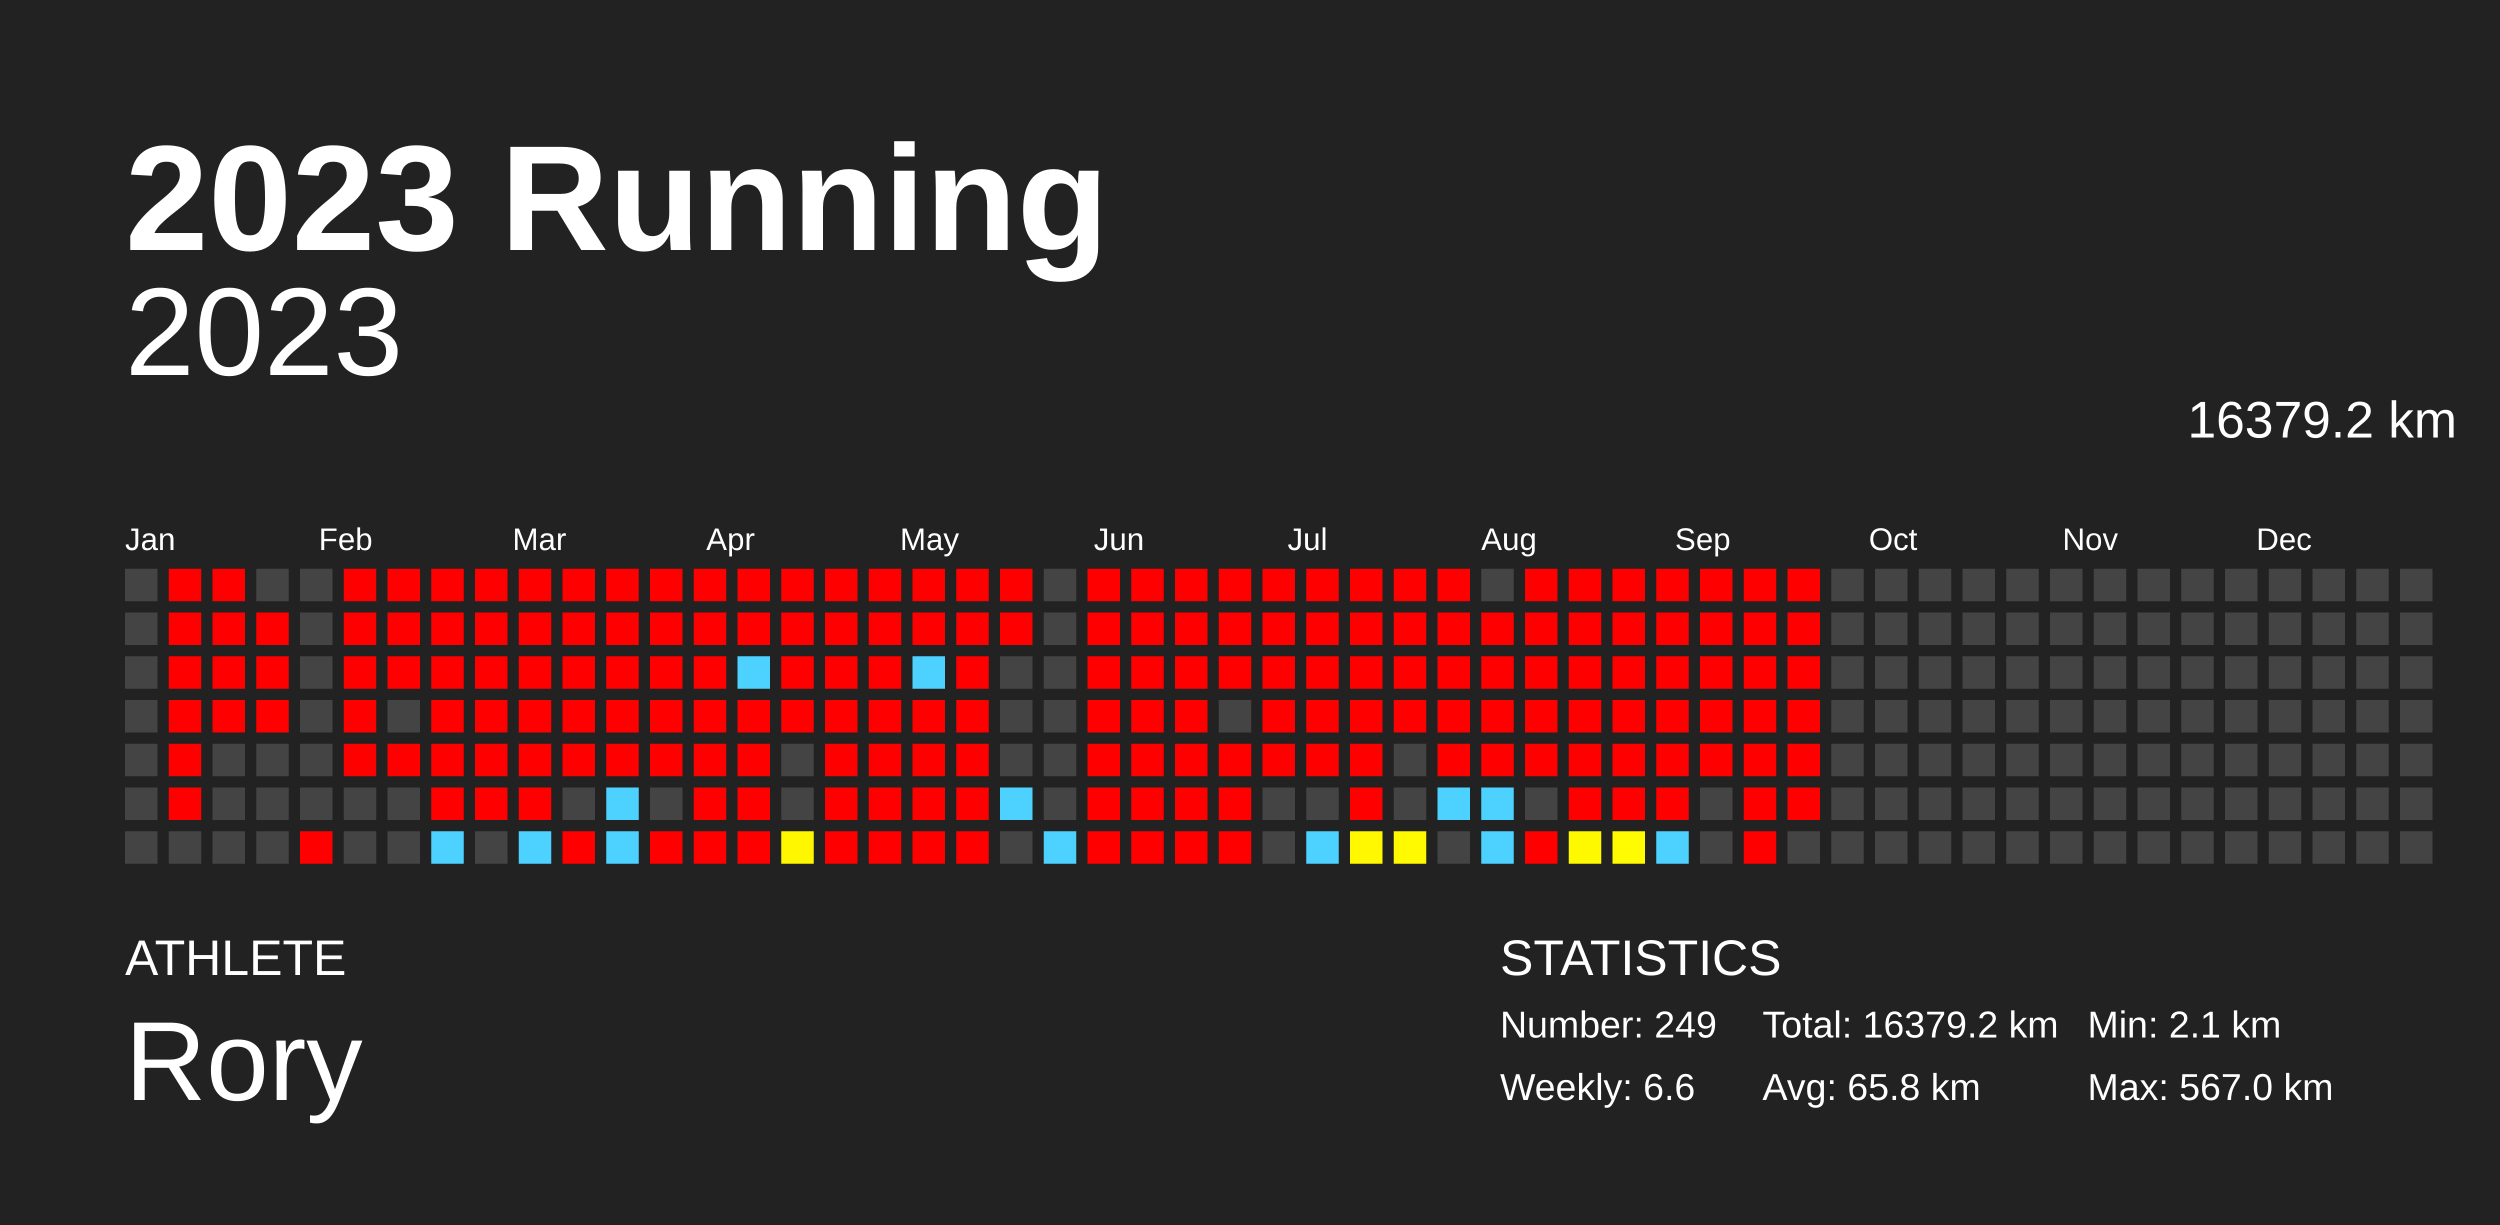
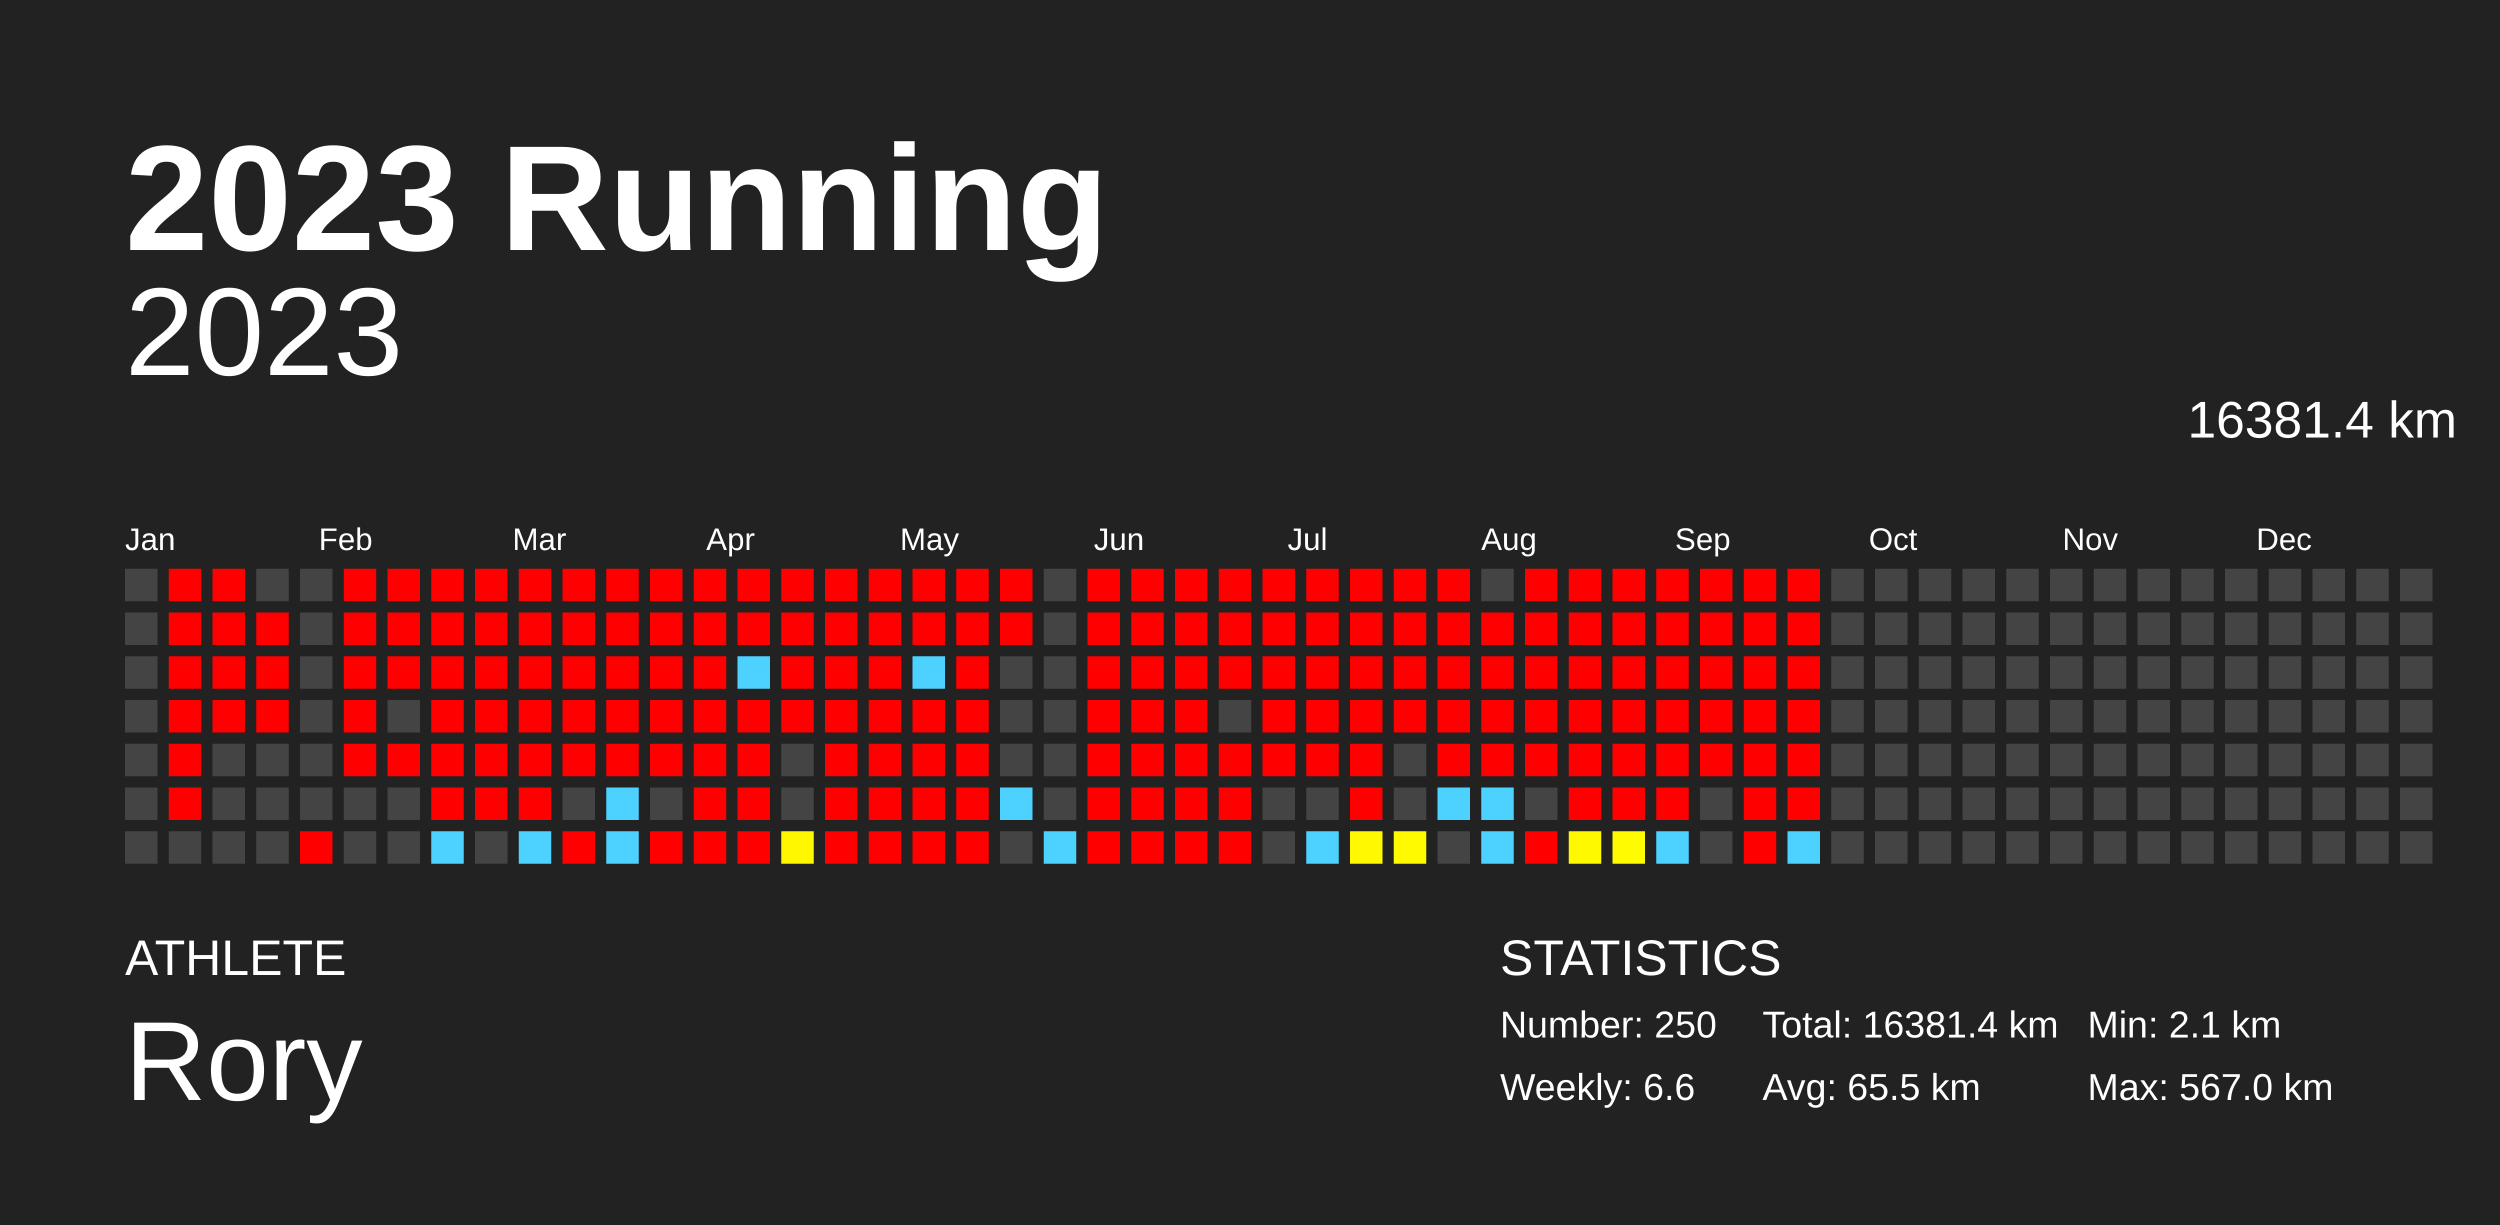
<svg xmlns="http://www.w3.org/2000/svg" baseProfile="full" height="98mm" version="1.1" viewBox="0,0,200,98" width="200mm">
  <defs />
  <rect fill="#222222" height="98" width="200" x="0" y="0" />
  <text fill="#FFFFFF" style="font-size:12px; font-family:Arial; font-weight:bold;" x="10" y="20">2023 Running</text>
  <text fill="#FFFFFF" style="font-size:4px; font-family:Arial" x="10" y="78">ATHLETE</text>
  <text fill="#FFFFFF" style="font-size:9px; font-family:Arial" x="10" y="88">Rory</text>
  <text fill="#FFFFFF" style="font-size:4px; font-family:Arial" x="120" y="78">STATISTICS</text>
-   <text fill="#FFFFFF" style="font-size:3px; font-family:Arial" x="120" y="83">Number: 249</text>
+   <text fill="#FFFFFF" style="font-size:3px; font-family:Arial" x="120" y="83">Number: 250</text>
  <text fill="#FFFFFF" style="font-size:3px; font-family:Arial" x="120" y="88">Weekly: 6.6</text>
-   <text fill="#FFFFFF" style="font-size:3px; font-family:Arial" x="141" y="83">Total: 16379.2 km</text>
-   <text fill="#FFFFFF" style="font-size:3px; font-family:Arial" x="141" y="88">Avg: 65.8 km</text>
+   <text fill="#FFFFFF" style="font-size:3px; font-family:Arial" x="141" y="83">Total: 16381.4 km</text>
+   <text fill="#FFFFFF" style="font-size:3px; font-family:Arial" x="141" y="88">Avg: 65.5 km</text>
  <text fill="#FFFFFF" style="font-size:3px; font-family:Arial" x="167" y="83">Min: 2.1 km</text>
  <text fill="#FFFFFF" style="font-size:3px; font-family:Arial" x="167" y="88">Max: 567.0 km</text>
  <text alignment-baseline="hanging" fill="#FFFFFF" style="font-size:10.0px; font-family:Arial;" x="10" y="30">2023</text>
-   <text alignment-baseline="hanging" fill="#FFFFFF" style="font-size:4.125px; font-family:Arial;" x="175" y="35">16379.2 km</text>
+   <text alignment-baseline="hanging" fill="#FFFFFF" style="font-size:4.125px; font-family:Arial;" x="175" y="35">16381.4 km</text>
  <text fill="#FFFFFF" style="font-size:2.5px; font-family:Arial" x="10.0" y="44">Jan</text>
  <text fill="#FFFFFF" style="font-size:2.5px; font-family:Arial" x="25.5" y="44">Feb</text>
  <text fill="#FFFFFF" style="font-size:2.5px; font-family:Arial" x="41.0" y="44">Mar</text>
  <text fill="#FFFFFF" style="font-size:2.5px; font-family:Arial" x="56.5" y="44">Apr</text>
  <text fill="#FFFFFF" style="font-size:2.5px; font-family:Arial" x="72.0" y="44">May</text>
  <text fill="#FFFFFF" style="font-size:2.5px; font-family:Arial" x="87.5" y="44">Jun</text>
  <text fill="#FFFFFF" style="font-size:2.5px; font-family:Arial" x="103.0" y="44">Jul</text>
  <text fill="#FFFFFF" style="font-size:2.5px; font-family:Arial" x="118.5" y="44">Aug</text>
  <text fill="#FFFFFF" style="font-size:2.5px; font-family:Arial" x="134.0" y="44">Sep</text>
  <text fill="#FFFFFF" style="font-size:2.5px; font-family:Arial" x="149.5" y="44">Oct</text>
  <text fill="#FFFFFF" style="font-size:2.5px; font-family:Arial" x="165.0" y="44">Nov</text>
  <text fill="#FFFFFF" style="font-size:2.5px; font-family:Arial" x="180.5" y="44">Dec</text>
  <rect fill="#444444" height="2.6" width="2.6" x="10.0" y="45.5" />
  <rect fill="#444444" height="2.6" width="2.6" x="10.0" y="49.0" />
  <rect fill="#444444" height="2.6" width="2.6" x="10.0" y="52.5" />
  <rect fill="#444444" height="2.6" width="2.6" x="10.0" y="56.0" />
  <rect fill="#444444" height="2.6" width="2.6" x="10.0" y="59.5" />
  <rect fill="#444444" height="2.6" width="2.6" x="10.0" y="63.0" />
  <rect fill="#444444" height="2.6" width="2.6" x="10.0" y="66.5" />
  <rect fill="red" height="2.6" width="2.6" x="13.5" y="45.5" />
  <rect fill="red" height="2.6" width="2.6" x="13.5" y="49.0" />
  <rect fill="red" height="2.6" width="2.6" x="13.5" y="52.5" />
  <rect fill="red" height="2.6" width="2.6" x="13.5" y="56.0" />
  <rect fill="red" height="2.6" width="2.6" x="13.5" y="59.5" />
  <rect fill="red" height="2.6" width="2.6" x="13.5" y="63.0" />
  <rect fill="#444444" height="2.6" width="2.6" x="13.5" y="66.5" />
  <rect fill="red" height="2.6" width="2.6" x="17.0" y="45.5" />
  <rect fill="red" height="2.6" width="2.6" x="17.0" y="49.0" />
  <rect fill="red" height="2.6" width="2.6" x="17.0" y="52.5" />
  <rect fill="red" height="2.6" width="2.6" x="17.0" y="56.0" />
  <rect fill="#444444" height="2.6" width="2.6" x="17.0" y="59.5" />
  <rect fill="#444444" height="2.6" width="2.6" x="17.0" y="63.0" />
  <rect fill="#444444" height="2.6" width="2.6" x="17.0" y="66.5" />
  <rect fill="#444444" height="2.6" width="2.6" x="20.5" y="45.5" />
  <rect fill="red" height="2.6" width="2.6" x="20.5" y="49.0" />
  <rect fill="red" height="2.6" width="2.6" x="20.5" y="52.5" />
  <rect fill="red" height="2.6" width="2.6" x="20.5" y="56.0" />
  <rect fill="#444444" height="2.6" width="2.6" x="20.5" y="59.5" />
  <rect fill="#444444" height="2.6" width="2.6" x="20.5" y="63.0" />
  <rect fill="#444444" height="2.6" width="2.6" x="20.5" y="66.5" />
  <rect fill="#444444" height="2.6" width="2.6" x="24.0" y="45.5" />
  <rect fill="#444444" height="2.6" width="2.6" x="24.0" y="49.0" />
  <rect fill="#444444" height="2.6" width="2.6" x="24.0" y="52.5" />
  <rect fill="#444444" height="2.6" width="2.6" x="24.0" y="56.0" />
  <rect fill="#444444" height="2.6" width="2.6" x="24.0" y="59.5" />
  <rect fill="#444444" height="2.6" width="2.6" x="24.0" y="63.0" />
  <rect fill="red" height="2.6" width="2.6" x="24.0" y="66.5" />
  <rect fill="red" height="2.6" width="2.6" x="27.5" y="45.5" />
  <rect fill="red" height="2.6" width="2.6" x="27.5" y="49.0" />
  <rect fill="red" height="2.6" width="2.6" x="27.5" y="52.5" />
  <rect fill="red" height="2.6" width="2.6" x="27.5" y="56.0" />
  <rect fill="red" height="2.6" width="2.6" x="27.5" y="59.5" />
  <rect fill="#444444" height="2.6" width="2.6" x="27.5" y="63.0" />
  <rect fill="#444444" height="2.6" width="2.6" x="27.5" y="66.5" />
  <rect fill="red" height="2.6" width="2.6" x="31.0" y="45.5" />
  <rect fill="red" height="2.6" width="2.6" x="31.0" y="49.0" />
  <rect fill="red" height="2.6" width="2.6" x="31.0" y="52.5" />
  <rect fill="#444444" height="2.6" width="2.6" x="31.0" y="56.0" />
  <rect fill="red" height="2.6" width="2.6" x="31.0" y="59.5" />
  <rect fill="#444444" height="2.6" width="2.6" x="31.0" y="63.0" />
  <rect fill="#444444" height="2.6" width="2.6" x="31.0" y="66.5" />
  <rect fill="red" height="2.6" width="2.6" x="34.5" y="45.5" />
  <rect fill="red" height="2.6" width="2.6" x="34.5" y="49.0" />
  <rect fill="red" height="2.6" width="2.6" x="34.5" y="52.5" />
  <rect fill="red" height="2.6" width="2.6" x="34.5" y="56.0" />
  <rect fill="red" height="2.6" width="2.6" x="34.5" y="59.5" />
  <rect fill="red" height="2.6" width="2.6" x="34.5" y="63.0" />
  <rect fill="#4dd2ff" height="2.6" width="2.6" x="34.5" y="66.5" />
  <rect fill="red" height="2.6" width="2.6" x="38.0" y="45.5" />
  <rect fill="red" height="2.6" width="2.6" x="38.0" y="49.0" />
  <rect fill="red" height="2.6" width="2.6" x="38.0" y="52.5" />
  <rect fill="red" height="2.6" width="2.6" x="38.0" y="56.0" />
  <rect fill="red" height="2.6" width="2.6" x="38.0" y="59.5" />
  <rect fill="red" height="2.6" width="2.6" x="38.0" y="63.0" />
  <rect fill="#444444" height="2.6" width="2.6" x="38.0" y="66.5" />
  <rect fill="red" height="2.6" width="2.6" x="41.5" y="45.5" />
  <rect fill="red" height="2.6" width="2.6" x="41.5" y="49.0" />
  <rect fill="red" height="2.6" width="2.6" x="41.5" y="52.5" />
  <rect fill="red" height="2.6" width="2.6" x="41.5" y="56.0" />
  <rect fill="red" height="2.6" width="2.6" x="41.5" y="59.5" />
  <rect fill="red" height="2.6" width="2.6" x="41.5" y="63.0" />
  <rect fill="#4dd2ff" height="2.6" width="2.6" x="41.5" y="66.5" />
  <rect fill="red" height="2.6" width="2.6" x="45.0" y="45.5" />
  <rect fill="red" height="2.6" width="2.6" x="45.0" y="49.0" />
  <rect fill="red" height="2.6" width="2.6" x="45.0" y="52.5" />
  <rect fill="red" height="2.6" width="2.6" x="45.0" y="56.0" />
  <rect fill="red" height="2.6" width="2.6" x="45.0" y="59.5" />
  <rect fill="#444444" height="2.6" width="2.6" x="45.0" y="63.0" />
  <rect fill="red" height="2.6" width="2.6" x="45.0" y="66.5" />
  <rect fill="red" height="2.6" width="2.6" x="48.5" y="45.5" />
  <rect fill="red" height="2.6" width="2.6" x="48.5" y="49.0" />
  <rect fill="red" height="2.6" width="2.6" x="48.5" y="52.5" />
  <rect fill="red" height="2.6" width="2.6" x="48.5" y="56.0" />
  <rect fill="red" height="2.6" width="2.6" x="48.5" y="59.5" />
  <rect fill="#4dd2ff" height="2.6" width="2.6" x="48.5" y="63.0" />
  <rect fill="#4dd2ff" height="2.6" width="2.6" x="48.5" y="66.5" />
  <rect fill="red" height="2.6" width="2.6" x="52.0" y="45.5" />
  <rect fill="red" height="2.6" width="2.6" x="52.0" y="49.0" />
  <rect fill="red" height="2.6" width="2.6" x="52.0" y="52.5" />
  <rect fill="red" height="2.6" width="2.6" x="52.0" y="56.0" />
  <rect fill="red" height="2.6" width="2.6" x="52.0" y="59.5" />
  <rect fill="#444444" height="2.6" width="2.6" x="52.0" y="63.0" />
  <rect fill="red" height="2.6" width="2.6" x="52.0" y="66.5" />
  <rect fill="red" height="2.6" width="2.6" x="55.5" y="45.5" />
  <rect fill="red" height="2.6" width="2.6" x="55.5" y="49.0" />
  <rect fill="red" height="2.6" width="2.6" x="55.5" y="52.5" />
  <rect fill="red" height="2.6" width="2.6" x="55.5" y="56.0" />
  <rect fill="red" height="2.6" width="2.6" x="55.5" y="59.5" />
  <rect fill="red" height="2.6" width="2.6" x="55.5" y="63.0" />
  <rect fill="red" height="2.6" width="2.6" x="55.5" y="66.5" />
  <rect fill="red" height="2.6" width="2.6" x="59.0" y="45.5" />
  <rect fill="red" height="2.6" width="2.6" x="59.0" y="49.0" />
  <rect fill="#4dd2ff" height="2.6" width="2.6" x="59.0" y="52.5" />
  <rect fill="red" height="2.6" width="2.6" x="59.0" y="56.0" />
  <rect fill="red" height="2.6" width="2.6" x="59.0" y="59.5" />
  <rect fill="red" height="2.6" width="2.6" x="59.0" y="63.0" />
  <rect fill="red" height="2.6" width="2.6" x="59.0" y="66.5" />
  <rect fill="red" height="2.6" width="2.6" x="62.5" y="45.5" />
  <rect fill="red" height="2.6" width="2.6" x="62.5" y="49.0" />
  <rect fill="red" height="2.6" width="2.6" x="62.5" y="52.5" />
  <rect fill="red" height="2.6" width="2.6" x="62.5" y="56.0" />
  <rect fill="#444444" height="2.6" width="2.6" x="62.5" y="59.5" />
  <rect fill="#444444" height="2.6" width="2.6" x="62.5" y="63.0" />
  <rect fill="#fff700" height="2.6" width="2.6" x="62.5" y="66.5" />
  <rect fill="red" height="2.6" width="2.6" x="66.0" y="45.5" />
  <rect fill="red" height="2.6" width="2.6" x="66.0" y="49.0" />
  <rect fill="red" height="2.6" width="2.6" x="66.0" y="52.5" />
  <rect fill="red" height="2.6" width="2.6" x="66.0" y="56.0" />
  <rect fill="red" height="2.6" width="2.6" x="66.0" y="59.5" />
  <rect fill="red" height="2.6" width="2.6" x="66.0" y="63.0" />
  <rect fill="red" height="2.6" width="2.6" x="66.0" y="66.5" />
  <rect fill="red" height="2.6" width="2.6" x="69.5" y="45.5" />
  <rect fill="red" height="2.6" width="2.6" x="69.5" y="49.0" />
  <rect fill="red" height="2.6" width="2.6" x="69.5" y="52.5" />
  <rect fill="red" height="2.6" width="2.6" x="69.5" y="56.0" />
  <rect fill="red" height="2.6" width="2.6" x="69.5" y="59.5" />
  <rect fill="red" height="2.6" width="2.6" x="69.5" y="63.0" />
  <rect fill="red" height="2.6" width="2.6" x="69.5" y="66.5" />
  <rect fill="red" height="2.6" width="2.6" x="73.0" y="45.5" />
  <rect fill="red" height="2.6" width="2.6" x="73.0" y="49.0" />
  <rect fill="#4dd2ff" height="2.6" width="2.6" x="73.0" y="52.5" />
  <rect fill="red" height="2.6" width="2.6" x="73.0" y="56.0" />
  <rect fill="red" height="2.6" width="2.6" x="73.0" y="59.5" />
  <rect fill="red" height="2.6" width="2.6" x="73.0" y="63.0" />
  <rect fill="red" height="2.6" width="2.6" x="73.0" y="66.5" />
  <rect fill="red" height="2.6" width="2.6" x="76.5" y="45.5" />
  <rect fill="red" height="2.6" width="2.6" x="76.5" y="49.0" />
  <rect fill="red" height="2.6" width="2.6" x="76.5" y="52.5" />
  <rect fill="red" height="2.6" width="2.6" x="76.5" y="56.0" />
  <rect fill="red" height="2.6" width="2.6" x="76.5" y="59.5" />
  <rect fill="red" height="2.6" width="2.6" x="76.5" y="63.0" />
  <rect fill="red" height="2.6" width="2.6" x="76.5" y="66.5" />
  <rect fill="red" height="2.6" width="2.6" x="80.0" y="45.5" />
  <rect fill="red" height="2.6" width="2.6" x="80.0" y="49.0" />
  <rect fill="#444444" height="2.6" width="2.6" x="80.0" y="52.5" />
  <rect fill="#444444" height="2.6" width="2.6" x="80.0" y="56.0" />
  <rect fill="#444444" height="2.6" width="2.6" x="80.0" y="59.5" />
  <rect fill="#4dd2ff" height="2.6" width="2.6" x="80.0" y="63.0" />
  <rect fill="#444444" height="2.6" width="2.6" x="80.0" y="66.5" />
  <rect fill="#444444" height="2.6" width="2.6" x="83.5" y="45.5" />
  <rect fill="#444444" height="2.6" width="2.6" x="83.5" y="49.0" />
  <rect fill="#444444" height="2.6" width="2.6" x="83.5" y="52.5" />
  <rect fill="#444444" height="2.6" width="2.6" x="83.5" y="56.0" />
  <rect fill="#444444" height="2.6" width="2.6" x="83.5" y="59.5" />
  <rect fill="#444444" height="2.6" width="2.6" x="83.5" y="63.0" />
  <rect fill="#4dd2ff" height="2.6" width="2.6" x="83.5" y="66.5" />
  <rect fill="red" height="2.6" width="2.6" x="87.0" y="45.5" />
  <rect fill="red" height="2.6" width="2.6" x="87.0" y="49.0" />
  <rect fill="red" height="2.6" width="2.6" x="87.0" y="52.5" />
  <rect fill="red" height="2.6" width="2.6" x="87.0" y="56.0" />
  <rect fill="red" height="2.6" width="2.6" x="87.0" y="59.5" />
  <rect fill="red" height="2.6" width="2.6" x="87.0" y="63.0" />
  <rect fill="red" height="2.6" width="2.6" x="87.0" y="66.5" />
  <rect fill="red" height="2.6" width="2.6" x="90.5" y="45.5" />
  <rect fill="red" height="2.6" width="2.6" x="90.5" y="49.0" />
  <rect fill="red" height="2.6" width="2.6" x="90.5" y="52.5" />
  <rect fill="red" height="2.6" width="2.6" x="90.5" y="56.0" />
  <rect fill="red" height="2.6" width="2.6" x="90.5" y="59.5" />
  <rect fill="red" height="2.6" width="2.6" x="90.5" y="63.0" />
  <rect fill="red" height="2.6" width="2.6" x="90.5" y="66.5" />
  <rect fill="red" height="2.6" width="2.6" x="94.0" y="45.5" />
  <rect fill="red" height="2.6" width="2.6" x="94.0" y="49.0" />
  <rect fill="red" height="2.6" width="2.6" x="94.0" y="52.5" />
  <rect fill="red" height="2.6" width="2.6" x="94.0" y="56.0" />
  <rect fill="red" height="2.6" width="2.6" x="94.0" y="59.5" />
  <rect fill="red" height="2.6" width="2.6" x="94.0" y="63.0" />
  <rect fill="red" height="2.6" width="2.6" x="94.0" y="66.5" />
  <rect fill="red" height="2.6" width="2.6" x="97.5" y="45.5" />
  <rect fill="red" height="2.6" width="2.6" x="97.5" y="49.0" />
  <rect fill="red" height="2.6" width="2.6" x="97.5" y="52.5" />
  <rect fill="#444444" height="2.6" width="2.6" x="97.5" y="56.0" />
  <rect fill="red" height="2.6" width="2.6" x="97.5" y="59.5" />
  <rect fill="red" height="2.6" width="2.6" x="97.5" y="63.0" />
  <rect fill="red" height="2.6" width="2.6" x="97.5" y="66.5" />
  <rect fill="red" height="2.6" width="2.6" x="101.0" y="45.5" />
  <rect fill="red" height="2.6" width="2.6" x="101.0" y="49.0" />
  <rect fill="red" height="2.6" width="2.6" x="101.0" y="52.5" />
  <rect fill="red" height="2.6" width="2.6" x="101.0" y="56.0" />
  <rect fill="red" height="2.6" width="2.6" x="101.0" y="59.5" />
  <rect fill="#444444" height="2.6" width="2.6" x="101.0" y="63.0" />
  <rect fill="#444444" height="2.6" width="2.6" x="101.0" y="66.5" />
  <rect fill="red" height="2.6" width="2.6" x="104.5" y="45.5" />
  <rect fill="red" height="2.6" width="2.6" x="104.5" y="49.0" />
  <rect fill="red" height="2.6" width="2.6" x="104.5" y="52.5" />
  <rect fill="red" height="2.6" width="2.6" x="104.5" y="56.0" />
  <rect fill="red" height="2.6" width="2.6" x="104.5" y="59.5" />
  <rect fill="#444444" height="2.6" width="2.6" x="104.5" y="63.0" />
  <rect fill="#4dd2ff" height="2.6" width="2.6" x="104.5" y="66.5" />
  <rect fill="red" height="2.6" width="2.6" x="108.0" y="45.5" />
  <rect fill="red" height="2.6" width="2.6" x="108.0" y="49.0" />
  <rect fill="red" height="2.6" width="2.6" x="108.0" y="52.5" />
  <rect fill="red" height="2.6" width="2.6" x="108.0" y="56.0" />
  <rect fill="red" height="2.6" width="2.6" x="108.0" y="59.5" />
  <rect fill="red" height="2.6" width="2.6" x="108.0" y="63.0" />
  <rect fill="#fff800" height="2.6" width="2.6" x="108.0" y="66.5" />
  <rect fill="red" height="2.6" width="2.6" x="111.5" y="45.5" />
  <rect fill="red" height="2.6" width="2.6" x="111.5" y="49.0" />
  <rect fill="red" height="2.6" width="2.6" x="111.5" y="52.5" />
  <rect fill="red" height="2.6" width="2.6" x="111.5" y="56.0" />
  <rect fill="#444444" height="2.6" width="2.6" x="111.5" y="59.5" />
  <rect fill="#444444" height="2.6" width="2.6" x="111.5" y="63.0" />
  <rect fill="#fffa00" height="2.6" width="2.6" x="111.5" y="66.5" />
  <rect fill="red" height="2.6" width="2.6" x="115.0" y="45.5" />
  <rect fill="red" height="2.6" width="2.6" x="115.0" y="49.0" />
  <rect fill="red" height="2.6" width="2.6" x="115.0" y="52.5" />
  <rect fill="red" height="2.6" width="2.6" x="115.0" y="56.0" />
  <rect fill="red" height="2.6" width="2.6" x="115.0" y="59.5" />
  <rect fill="#4dd2ff" height="2.6" width="2.6" x="115.0" y="63.0" />
  <rect fill="#444444" height="2.6" width="2.6" x="115.0" y="66.5" />
  <rect fill="#444444" height="2.6" width="2.6" x="118.5" y="45.5" />
  <rect fill="red" height="2.6" width="2.6" x="118.5" y="49.0" />
  <rect fill="red" height="2.6" width="2.6" x="118.5" y="52.5" />
  <rect fill="red" height="2.6" width="2.6" x="118.5" y="56.0" />
  <rect fill="red" height="2.6" width="2.6" x="118.5" y="59.5" />
  <rect fill="#4dd2ff" height="2.6" width="2.6" x="118.5" y="63.0" />
  <rect fill="#4dd2ff" height="2.6" width="2.6" x="118.5" y="66.5" />
  <rect fill="red" height="2.6" width="2.6" x="122.0" y="45.5" />
  <rect fill="red" height="2.6" width="2.6" x="122.0" y="49.0" />
  <rect fill="red" height="2.6" width="2.6" x="122.0" y="52.5" />
  <rect fill="red" height="2.6" width="2.6" x="122.0" y="56.0" />
  <rect fill="red" height="2.6" width="2.6" x="122.0" y="59.5" />
  <rect fill="#444444" height="2.6" width="2.6" x="122.0" y="63.0" />
  <rect fill="red" height="2.6" width="2.6" x="122.0" y="66.5" />
  <rect fill="red" height="2.6" width="2.6" x="125.5" y="45.5" />
  <rect fill="red" height="2.6" width="2.6" x="125.5" y="49.0" />
  <rect fill="red" height="2.6" width="2.6" x="125.5" y="52.5" />
  <rect fill="red" height="2.6" width="2.6" x="125.5" y="56.0" />
  <rect fill="red" height="2.6" width="2.6" x="125.5" y="59.5" />
  <rect fill="red" height="2.6" width="2.6" x="125.5" y="63.0" />
  <rect fill="#fff900" height="2.6" width="2.6" x="125.5" y="66.5" />
  <rect fill="red" height="2.6" width="2.6" x="129.0" y="45.5" />
  <rect fill="red" height="2.6" width="2.6" x="129.0" y="49.0" />
  <rect fill="red" height="2.6" width="2.6" x="129.0" y="52.5" />
  <rect fill="red" height="2.6" width="2.6" x="129.0" y="56.0" />
  <rect fill="red" height="2.6" width="2.6" x="129.0" y="59.5" />
  <rect fill="red" height="2.6" width="2.6" x="129.0" y="63.0" />
  <rect fill="#fffb00" height="2.6" width="2.6" x="129.0" y="66.5" />
  <rect fill="red" height="2.6" width="2.6" x="132.5" y="45.5" />
  <rect fill="red" height="2.6" width="2.6" x="132.5" y="49.0" />
  <rect fill="red" height="2.6" width="2.6" x="132.5" y="52.5" />
  <rect fill="red" height="2.6" width="2.6" x="132.5" y="56.0" />
  <rect fill="red" height="2.6" width="2.6" x="132.5" y="59.5" />
  <rect fill="red" height="2.6" width="2.6" x="132.5" y="63.0" />
  <rect fill="#4dd2ff" height="2.6" width="2.6" x="132.5" y="66.5" />
  <rect fill="red" height="2.6" width="2.6" x="136.0" y="45.5" />
  <rect fill="red" height="2.6" width="2.6" x="136.0" y="49.0" />
  <rect fill="red" height="2.6" width="2.6" x="136.0" y="52.5" />
  <rect fill="red" height="2.6" width="2.6" x="136.0" y="56.0" />
  <rect fill="red" height="2.6" width="2.6" x="136.0" y="59.5" />
  <rect fill="#444444" height="2.6" width="2.6" x="136.0" y="63.0" />
  <rect fill="#444444" height="2.6" width="2.6" x="136.0" y="66.5" />
  <rect fill="red" height="2.6" width="2.6" x="139.5" y="45.5" />
  <rect fill="red" height="2.6" width="2.6" x="139.5" y="49.0" />
  <rect fill="red" height="2.6" width="2.6" x="139.5" y="52.5" />
  <rect fill="red" height="2.6" width="2.6" x="139.5" y="56.0" />
  <rect fill="red" height="2.6" width="2.6" x="139.5" y="59.5" />
  <rect fill="red" height="2.6" width="2.6" x="139.5" y="63.0" />
  <rect fill="red" height="2.6" width="2.6" x="139.5" y="66.5" />
  <rect fill="red" height="2.6" width="2.6" x="143.0" y="45.5" />
  <rect fill="red" height="2.6" width="2.6" x="143.0" y="49.0" />
  <rect fill="red" height="2.6" width="2.6" x="143.0" y="52.5" />
  <rect fill="red" height="2.6" width="2.6" x="143.0" y="56.0" />
  <rect fill="red" height="2.6" width="2.6" x="143.0" y="59.5" />
  <rect fill="red" height="2.6" width="2.6" x="143.0" y="63.0" />
-   <rect fill="#444444" height="2.6" width="2.6" x="143.0" y="66.5" />
+   <rect fill="#4dd2ff" height="2.6" width="2.6" x="143.0" y="66.5" />
  <rect fill="#444444" height="2.6" width="2.6" x="146.5" y="45.5" />
  <rect fill="#444444" height="2.6" width="2.6" x="146.5" y="49.0" />
  <rect fill="#444444" height="2.6" width="2.6" x="146.5" y="52.5" />
  <rect fill="#444444" height="2.6" width="2.6" x="146.5" y="56.0" />
  <rect fill="#444444" height="2.6" width="2.6" x="146.5" y="59.5" />
  <rect fill="#444444" height="2.6" width="2.6" x="146.5" y="63.0" />
  <rect fill="#444444" height="2.6" width="2.6" x="146.5" y="66.5" />
  <rect fill="#444444" height="2.6" width="2.6" x="150.0" y="45.5" />
  <rect fill="#444444" height="2.6" width="2.6" x="150.0" y="49.0" />
  <rect fill="#444444" height="2.6" width="2.6" x="150.0" y="52.5" />
  <rect fill="#444444" height="2.6" width="2.6" x="150.0" y="56.0" />
  <rect fill="#444444" height="2.6" width="2.6" x="150.0" y="59.5" />
  <rect fill="#444444" height="2.6" width="2.6" x="150.0" y="63.0" />
  <rect fill="#444444" height="2.6" width="2.6" x="150.0" y="66.5" />
  <rect fill="#444444" height="2.6" width="2.6" x="153.5" y="45.5" />
  <rect fill="#444444" height="2.6" width="2.6" x="153.5" y="49.0" />
  <rect fill="#444444" height="2.6" width="2.6" x="153.5" y="52.5" />
  <rect fill="#444444" height="2.6" width="2.6" x="153.5" y="56.0" />
  <rect fill="#444444" height="2.6" width="2.6" x="153.5" y="59.5" />
  <rect fill="#444444" height="2.6" width="2.6" x="153.5" y="63.0" />
  <rect fill="#444444" height="2.6" width="2.6" x="153.5" y="66.5" />
  <rect fill="#444444" height="2.6" width="2.6" x="157.0" y="45.5" />
  <rect fill="#444444" height="2.6" width="2.6" x="157.0" y="49.0" />
  <rect fill="#444444" height="2.6" width="2.6" x="157.0" y="52.5" />
  <rect fill="#444444" height="2.6" width="2.6" x="157.0" y="56.0" />
  <rect fill="#444444" height="2.6" width="2.6" x="157.0" y="59.5" />
  <rect fill="#444444" height="2.6" width="2.6" x="157.0" y="63.0" />
  <rect fill="#444444" height="2.6" width="2.6" x="157.0" y="66.5" />
  <rect fill="#444444" height="2.6" width="2.6" x="160.5" y="45.5" />
  <rect fill="#444444" height="2.6" width="2.6" x="160.5" y="49.0" />
  <rect fill="#444444" height="2.6" width="2.6" x="160.5" y="52.5" />
  <rect fill="#444444" height="2.6" width="2.6" x="160.5" y="56.0" />
  <rect fill="#444444" height="2.6" width="2.6" x="160.5" y="59.5" />
  <rect fill="#444444" height="2.6" width="2.6" x="160.5" y="63.0" />
  <rect fill="#444444" height="2.6" width="2.6" x="160.5" y="66.5" />
  <rect fill="#444444" height="2.6" width="2.6" x="164.0" y="45.5" />
  <rect fill="#444444" height="2.6" width="2.6" x="164.0" y="49.0" />
  <rect fill="#444444" height="2.6" width="2.6" x="164.0" y="52.5" />
  <rect fill="#444444" height="2.6" width="2.6" x="164.0" y="56.0" />
  <rect fill="#444444" height="2.6" width="2.6" x="164.0" y="59.5" />
  <rect fill="#444444" height="2.6" width="2.6" x="164.0" y="63.0" />
  <rect fill="#444444" height="2.6" width="2.6" x="164.0" y="66.5" />
  <rect fill="#444444" height="2.6" width="2.6" x="167.5" y="45.5" />
  <rect fill="#444444" height="2.6" width="2.6" x="167.5" y="49.0" />
  <rect fill="#444444" height="2.6" width="2.6" x="167.5" y="52.5" />
  <rect fill="#444444" height="2.6" width="2.6" x="167.5" y="56.0" />
  <rect fill="#444444" height="2.6" width="2.6" x="167.5" y="59.5" />
  <rect fill="#444444" height="2.6" width="2.6" x="167.5" y="63.0" />
  <rect fill="#444444" height="2.6" width="2.6" x="167.5" y="66.5" />
  <rect fill="#444444" height="2.6" width="2.6" x="171.0" y="45.5" />
  <rect fill="#444444" height="2.6" width="2.6" x="171.0" y="49.0" />
  <rect fill="#444444" height="2.6" width="2.6" x="171.0" y="52.5" />
  <rect fill="#444444" height="2.6" width="2.6" x="171.0" y="56.0" />
  <rect fill="#444444" height="2.6" width="2.6" x="171.0" y="59.5" />
  <rect fill="#444444" height="2.6" width="2.6" x="171.0" y="63.0" />
  <rect fill="#444444" height="2.6" width="2.6" x="171.0" y="66.5" />
  <rect fill="#444444" height="2.6" width="2.6" x="174.5" y="45.5" />
  <rect fill="#444444" height="2.6" width="2.6" x="174.5" y="49.0" />
  <rect fill="#444444" height="2.6" width="2.6" x="174.5" y="52.5" />
  <rect fill="#444444" height="2.6" width="2.6" x="174.5" y="56.0" />
  <rect fill="#444444" height="2.6" width="2.6" x="174.5" y="59.5" />
  <rect fill="#444444" height="2.6" width="2.6" x="174.5" y="63.0" />
  <rect fill="#444444" height="2.6" width="2.6" x="174.5" y="66.5" />
  <rect fill="#444444" height="2.6" width="2.6" x="178.0" y="45.5" />
  <rect fill="#444444" height="2.6" width="2.6" x="178.0" y="49.0" />
  <rect fill="#444444" height="2.6" width="2.6" x="178.0" y="52.5" />
  <rect fill="#444444" height="2.6" width="2.6" x="178.0" y="56.0" />
  <rect fill="#444444" height="2.6" width="2.6" x="178.0" y="59.5" />
  <rect fill="#444444" height="2.6" width="2.6" x="178.0" y="63.0" />
  <rect fill="#444444" height="2.6" width="2.6" x="178.0" y="66.5" />
  <rect fill="#444444" height="2.6" width="2.6" x="181.5" y="45.5" />
  <rect fill="#444444" height="2.6" width="2.6" x="181.5" y="49.0" />
  <rect fill="#444444" height="2.6" width="2.6" x="181.5" y="52.5" />
  <rect fill="#444444" height="2.6" width="2.6" x="181.5" y="56.0" />
  <rect fill="#444444" height="2.6" width="2.6" x="181.5" y="59.5" />
  <rect fill="#444444" height="2.6" width="2.6" x="181.5" y="63.0" />
  <rect fill="#444444" height="2.6" width="2.6" x="181.5" y="66.5" />
  <rect fill="#444444" height="2.6" width="2.6" x="185.0" y="45.5" />
  <rect fill="#444444" height="2.6" width="2.6" x="185.0" y="49.0" />
  <rect fill="#444444" height="2.6" width="2.6" x="185.0" y="52.5" />
  <rect fill="#444444" height="2.6" width="2.6" x="185.0" y="56.0" />
  <rect fill="#444444" height="2.6" width="2.6" x="185.0" y="59.5" />
  <rect fill="#444444" height="2.6" width="2.6" x="185.0" y="63.0" />
  <rect fill="#444444" height="2.6" width="2.6" x="185.0" y="66.5" />
  <rect fill="#444444" height="2.6" width="2.6" x="188.5" y="45.5" />
  <rect fill="#444444" height="2.6" width="2.6" x="188.5" y="49.0" />
  <rect fill="#444444" height="2.6" width="2.6" x="188.5" y="52.5" />
  <rect fill="#444444" height="2.6" width="2.6" x="188.5" y="56.0" />
  <rect fill="#444444" height="2.6" width="2.6" x="188.5" y="59.5" />
  <rect fill="#444444" height="2.6" width="2.6" x="188.5" y="63.0" />
  <rect fill="#444444" height="2.6" width="2.6" x="188.5" y="66.5" />
  <rect fill="#444444" height="2.6" width="2.6" x="192.0" y="45.5" />
  <rect fill="#444444" height="2.6" width="2.6" x="192.0" y="49.0" />
  <rect fill="#444444" height="2.6" width="2.6" x="192.0" y="52.5" />
  <rect fill="#444444" height="2.6" width="2.6" x="192.0" y="56.0" />
  <rect fill="#444444" height="2.6" width="2.6" x="192.0" y="59.5" />
  <rect fill="#444444" height="2.6" width="2.6" x="192.0" y="63.0" />
  <rect fill="#444444" height="2.6" width="2.6" x="192.0" y="66.5" />
</svg>
